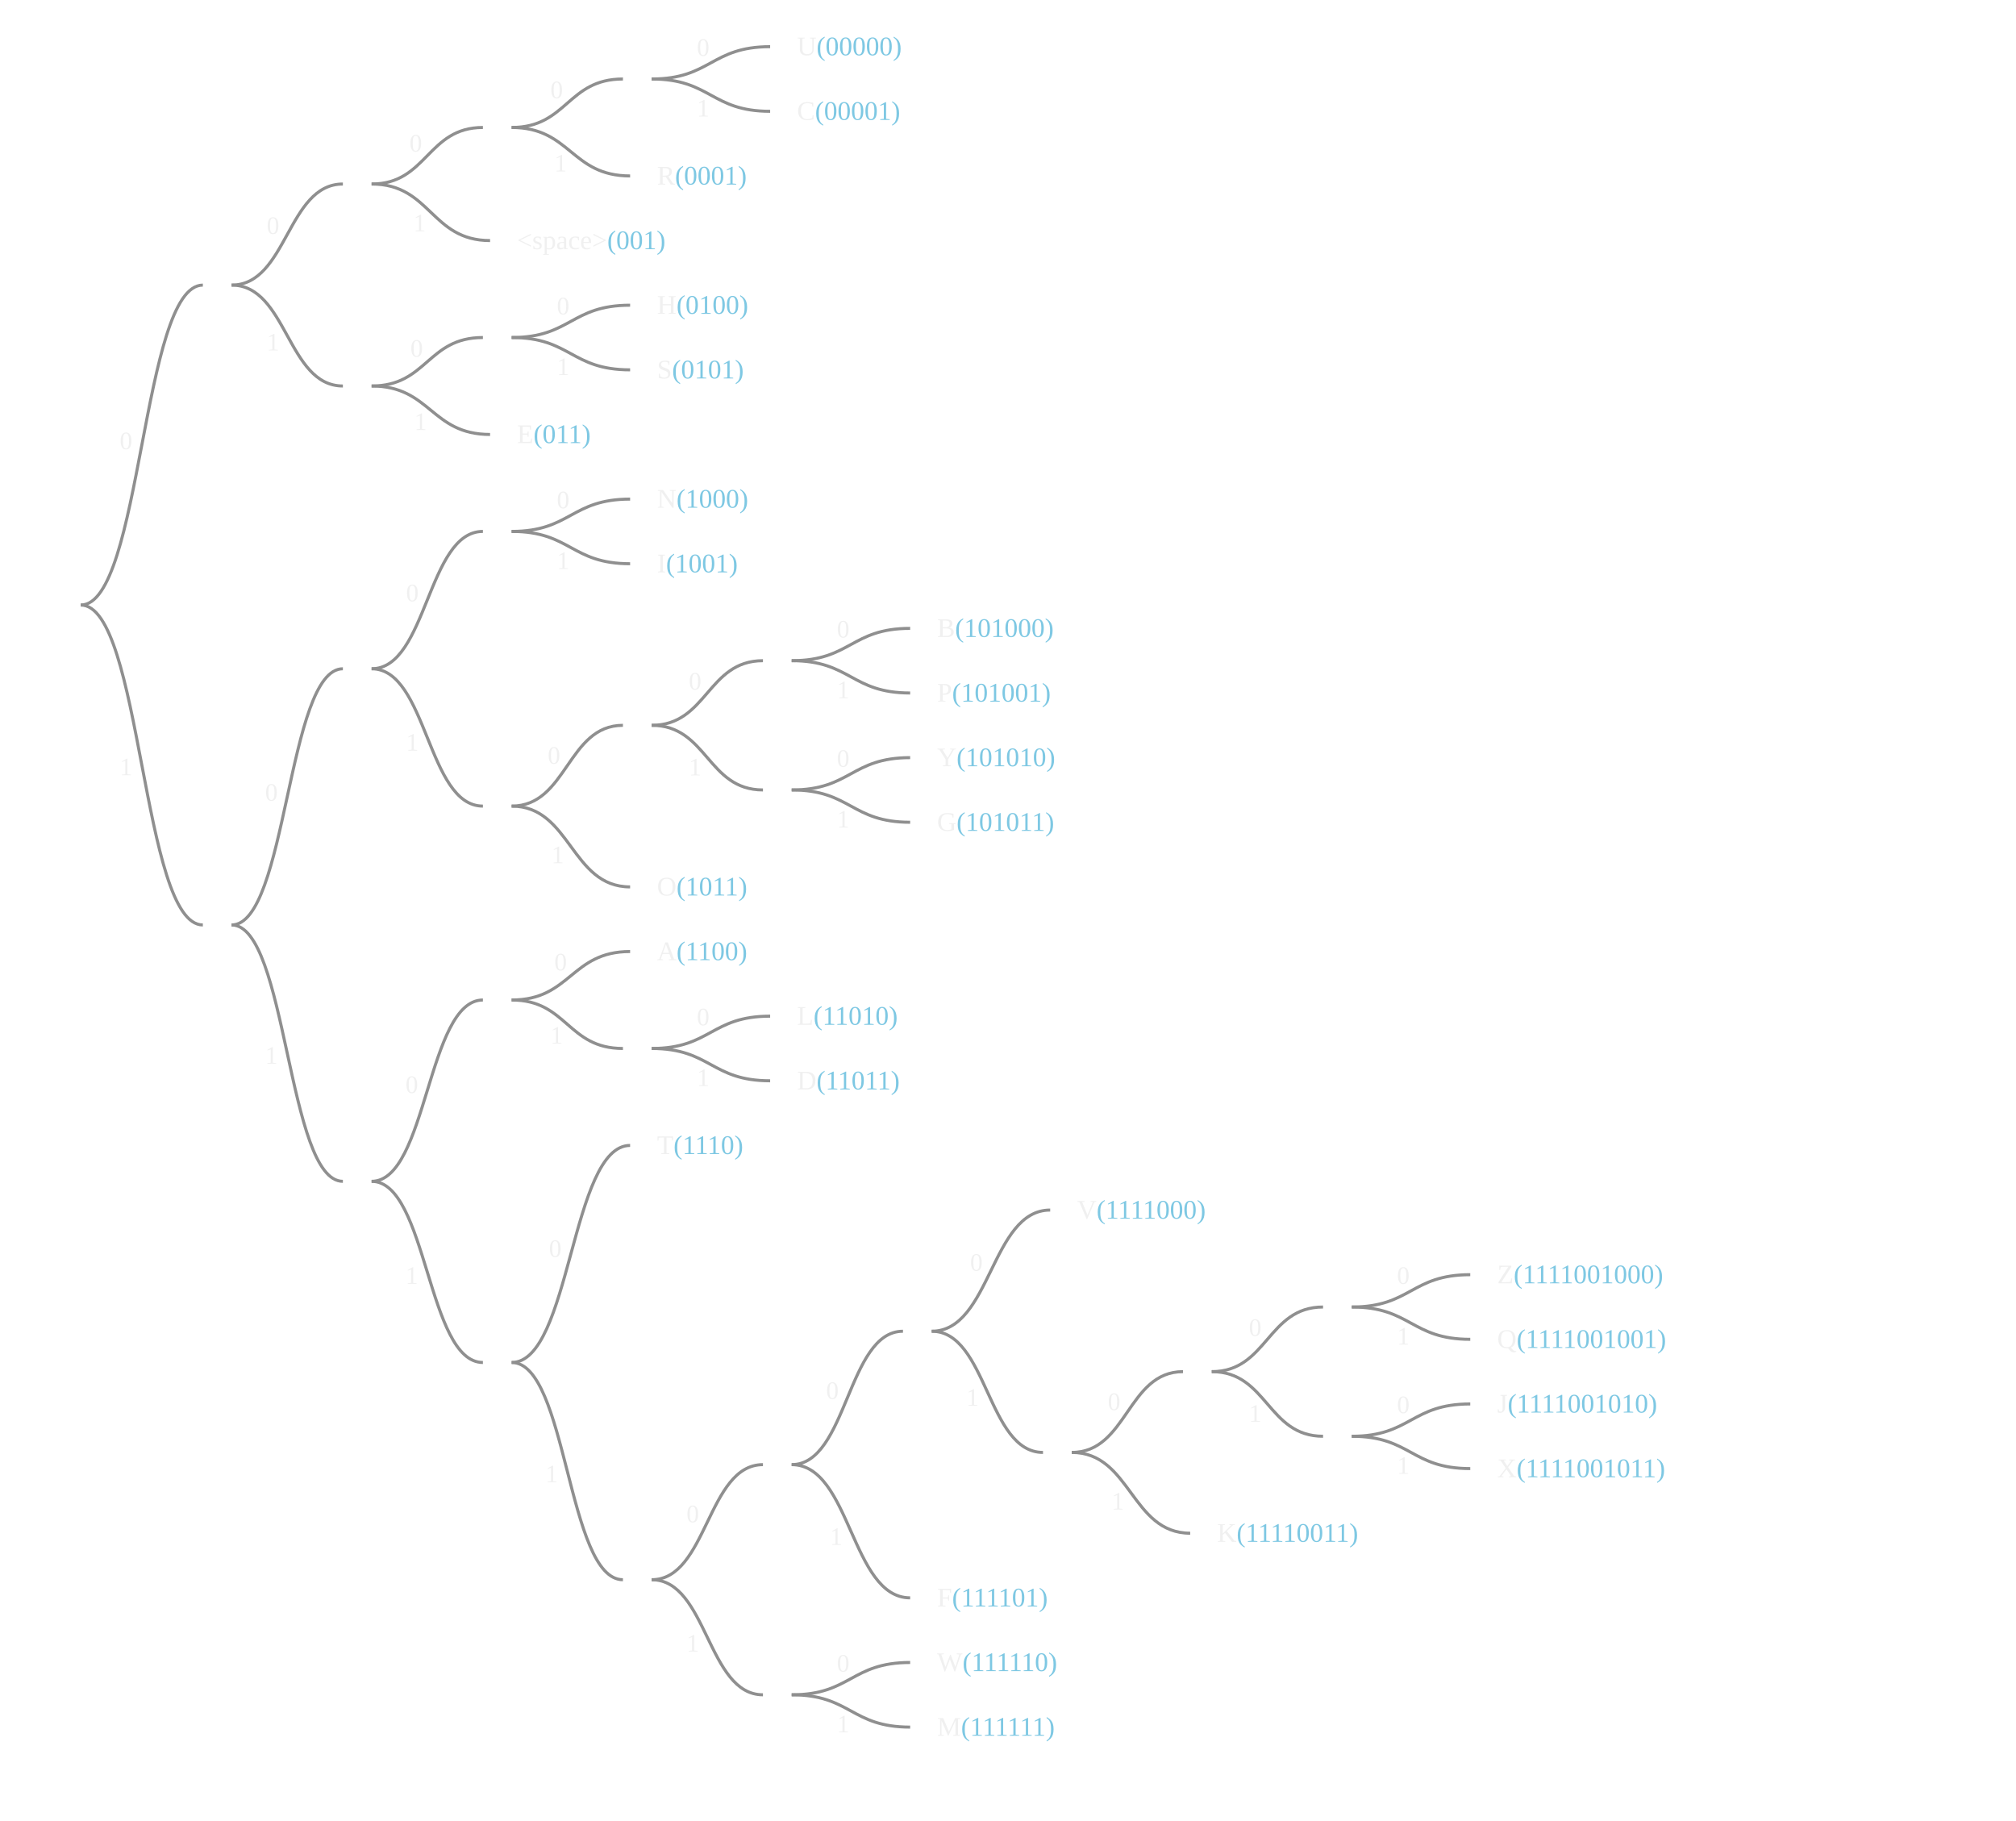
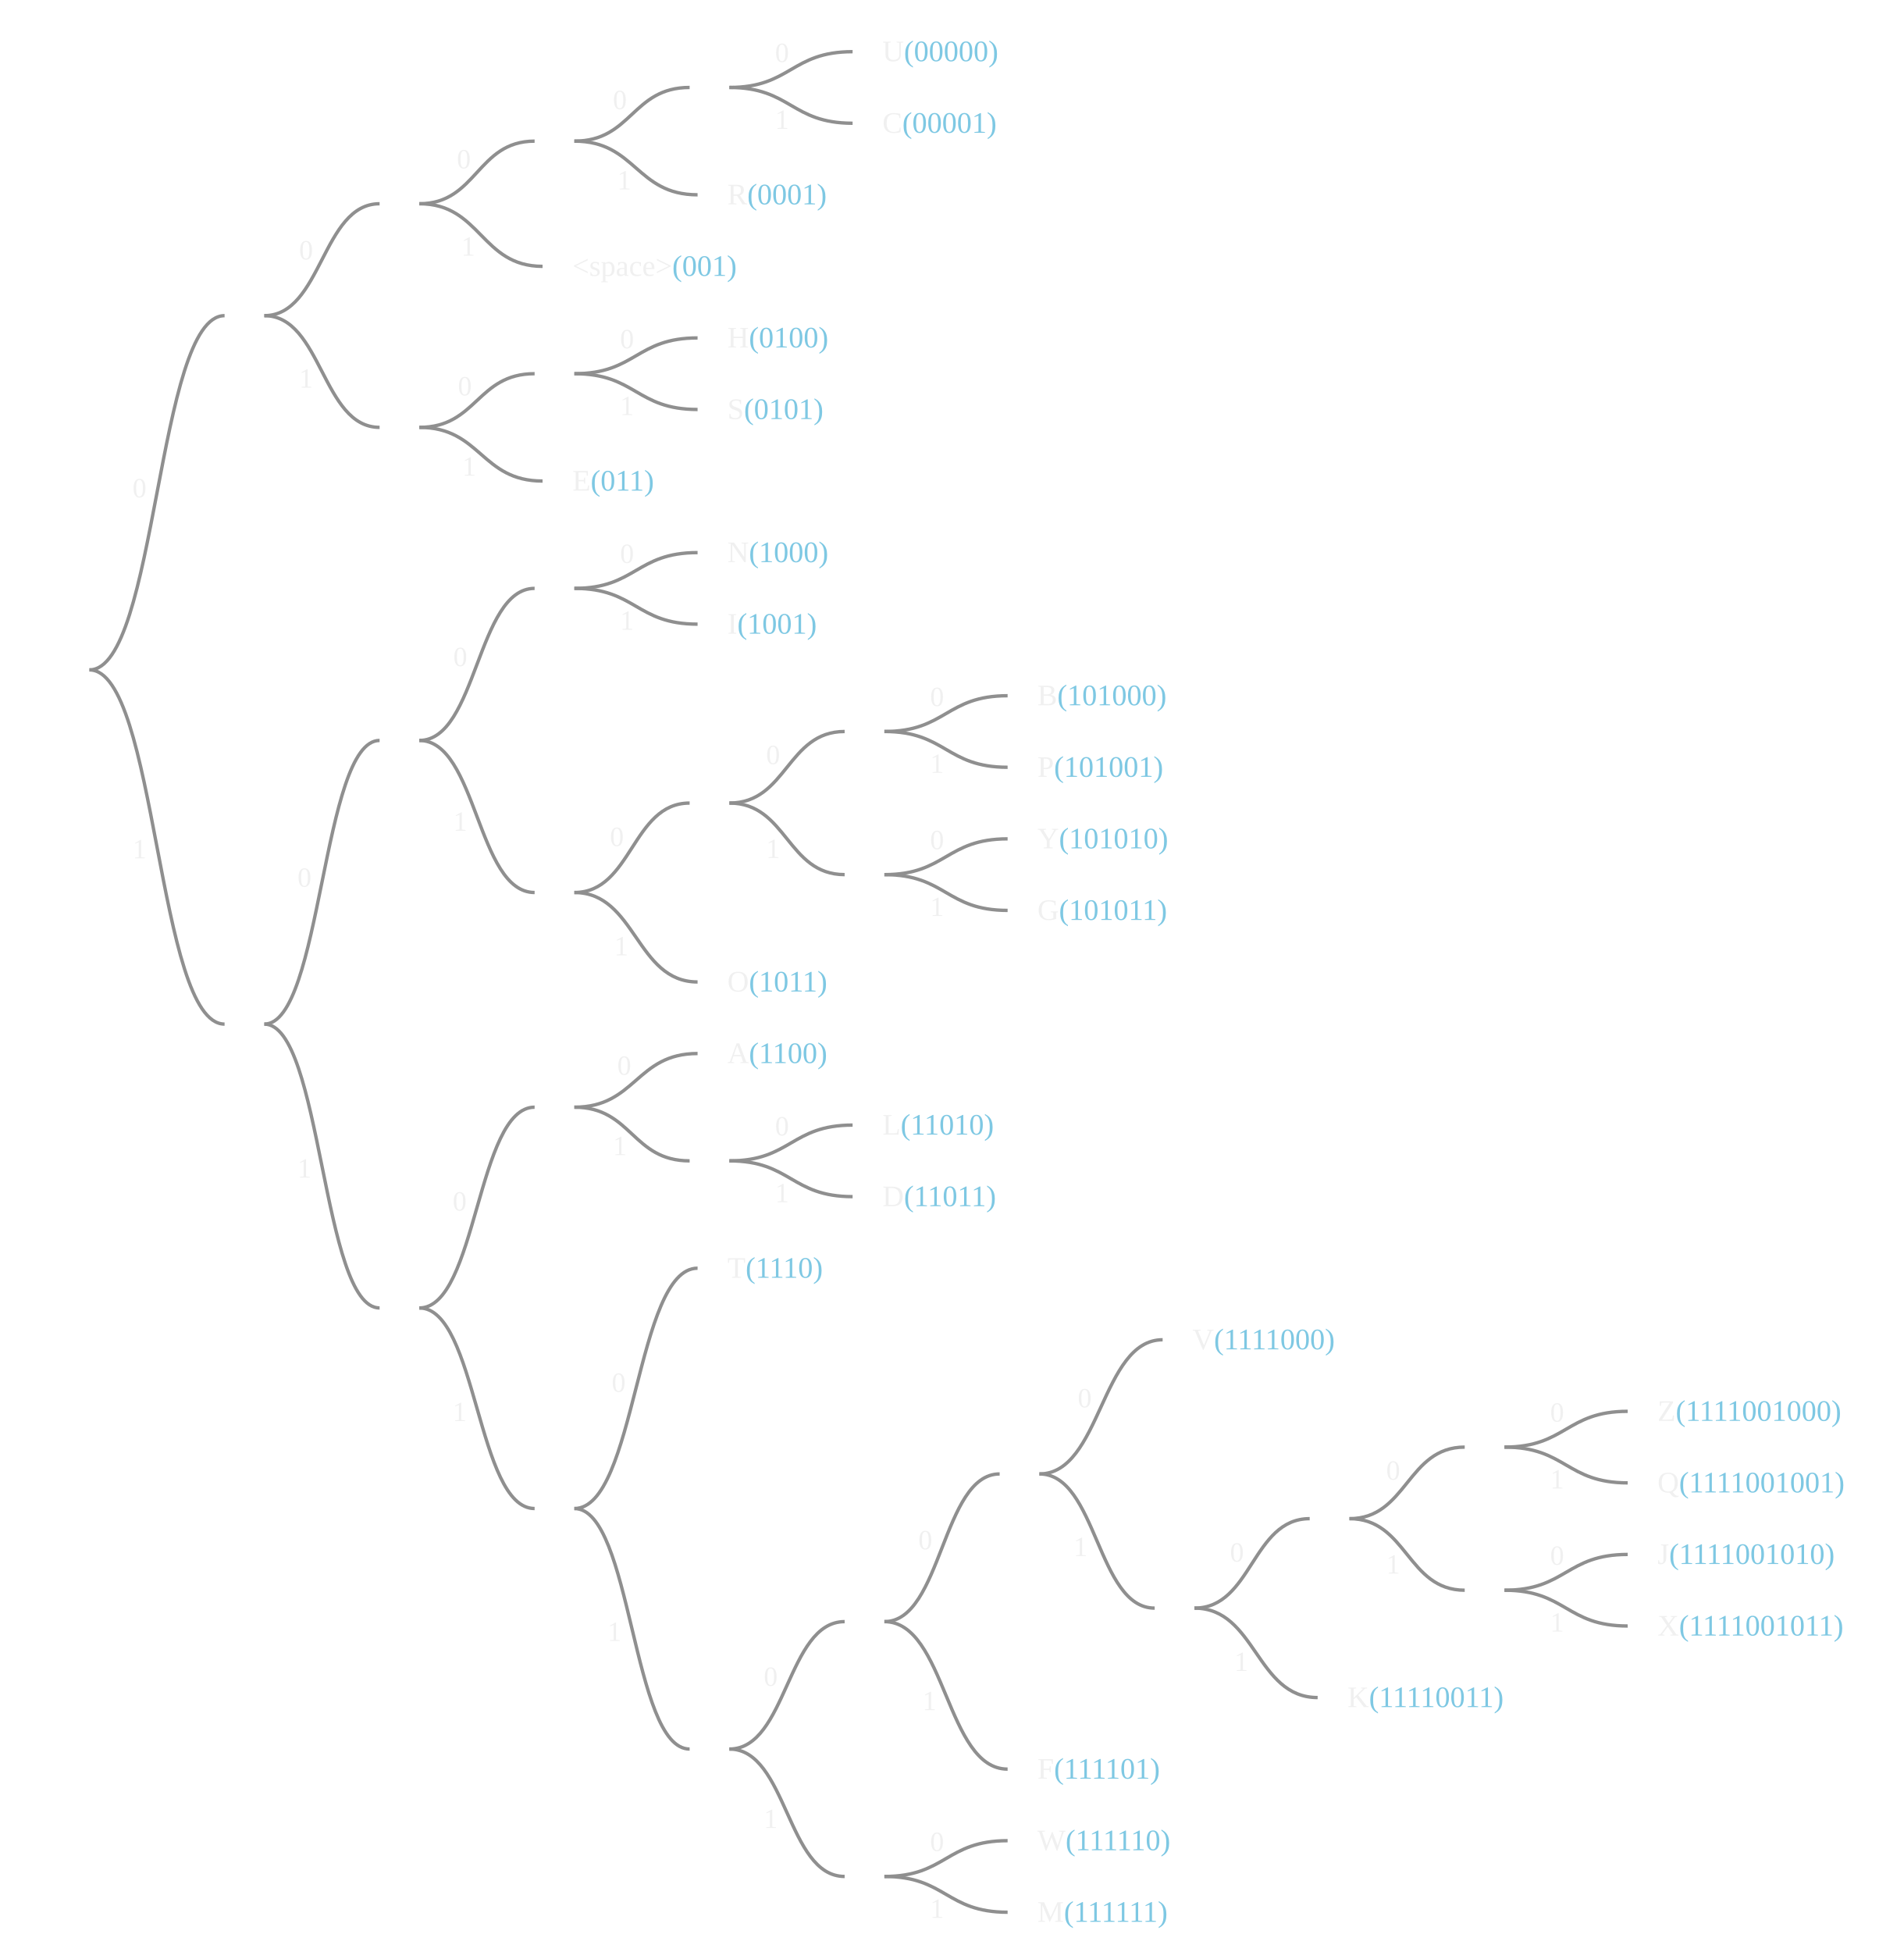
- <svg xmlns="http://www.w3.org/2000/svg" width="1123" height="1014" viewBox="0 0 1123 1014" font-family="Georgia, 'Times New Roman', serif">
+ <svg xmlns="http://www.w3.org/2000/svg" viewBox="0 0 958 982" width="958" height="982" font-family="Georgia, 'Times New Roman', serif">
  <path d="M45.0,337.0 C79.0,337.0 79.0,158.8 113.0,158.8" stroke="#8f8f8f" stroke-width="1.7" fill="none" />
-   <path d="M129.0,158.8 C160.0,158.8 160.0,102.5 191.0,102.5" stroke="#8f8f8f" stroke-width="1.7" fill="none" />
-   <path d="M207.0,102.5 C238.0,102.5 238.0,71.0 269.0,71.0" stroke="#8f8f8f" stroke-width="1.7" fill="none" />
-   <path d="M285.0,71.0 C316.0,71.0 316.0,44.0 347.0,44.0" stroke="#8f8f8f" stroke-width="1.7" fill="none" />
-   <path d="M363.0,44.0 C396.0,44.0 396.0,26.0 429.0,26.0" stroke="#8f8f8f" stroke-width="1.7" fill="none" />
-   <path d="M363.0,44.0 C396.0,44.0 396.0,62.0 429.0,62.0" stroke="#8f8f8f" stroke-width="1.7" fill="none" />
-   <path d="M285.0,71.0 C318.0,71.0 318.0,98.0 351.0,98.0" stroke="#8f8f8f" stroke-width="1.7" fill="none" />
-   <path d="M207.0,102.5 C240.0,102.5 240.0,134.0 273.0,134.0" stroke="#8f8f8f" stroke-width="1.7" fill="none" />
-   <path d="M129.0,158.8 C160.0,158.8 160.0,215.0 191.0,215.0" stroke="#8f8f8f" stroke-width="1.7" fill="none" />
-   <path d="M207.0,215.0 C238.0,215.0 238.0,188.0 269.0,188.0" stroke="#8f8f8f" stroke-width="1.7" fill="none" />
-   <path d="M285.0,188.0 C318.0,188.0 318.0,170.0 351.0,170.0" stroke="#8f8f8f" stroke-width="1.7" fill="none" />
-   <path d="M285.0,188.0 C318.0,188.0 318.0,206.0 351.0,206.0" stroke="#8f8f8f" stroke-width="1.7" fill="none" />
-   <path d="M207.0,215.0 C240.0,215.0 240.0,242.0 273.0,242.0" stroke="#8f8f8f" stroke-width="1.7" fill="none" />
+   <path d="M133.0,158.8 C162.0,158.8 162.0,102.5 191.0,102.5" stroke="#8f8f8f" stroke-width="1.7" fill="none" />
+   <path d="M211.0,102.5 C240.0,102.5 240.0,71.0 269.0,71.0" stroke="#8f8f8f" stroke-width="1.7" fill="none" />
+   <path d="M289.0,71.0 C318.0,71.0 318.0,44.0 347.0,44.0" stroke="#8f8f8f" stroke-width="1.7" fill="none" />
+   <path d="M367.0,44.0 C398.0,44.0 398.0,26.0 429.0,26.0" stroke="#8f8f8f" stroke-width="1.7" fill="none" />
+   <path d="M367.0,44.0 C398.0,44.0 398.0,62.0 429.0,62.0" stroke="#8f8f8f" stroke-width="1.7" fill="none" />
+   <path d="M289.0,71.0 C320.0,71.0 320.0,98.0 351.0,98.0" stroke="#8f8f8f" stroke-width="1.7" fill="none" />
+   <path d="M211.0,102.5 C242.0,102.5 242.0,134.0 273.0,134.0" stroke="#8f8f8f" stroke-width="1.7" fill="none" />
+   <path d="M133.0,158.8 C162.0,158.8 162.0,215.0 191.0,215.0" stroke="#8f8f8f" stroke-width="1.7" fill="none" />
+   <path d="M211.0,215.0 C240.0,215.0 240.0,188.0 269.0,188.0" stroke="#8f8f8f" stroke-width="1.7" fill="none" />
+   <path d="M289.0,188.0 C320.0,188.0 320.0,170.0 351.0,170.0" stroke="#8f8f8f" stroke-width="1.7" fill="none" />
+   <path d="M289.0,188.0 C320.0,188.0 320.0,206.0 351.0,206.0" stroke="#8f8f8f" stroke-width="1.7" fill="none" />
+   <path d="M211.0,215.0 C242.0,215.0 242.0,242.0 273.0,242.0" stroke="#8f8f8f" stroke-width="1.7" fill="none" />
  <path d="M45.0,337.0 C79.0,337.0 79.0,515.2 113.0,515.2" stroke="#8f8f8f" stroke-width="1.7" fill="none" />
-   <path d="M129.0,515.2 C160.0,515.2 160.0,372.5 191.0,372.5" stroke="#8f8f8f" stroke-width="1.7" fill="none" />
-   <path d="M207.0,372.5 C238.0,372.5 238.0,296.0 269.0,296.0" stroke="#8f8f8f" stroke-width="1.7" fill="none" />
-   <path d="M285.0,296.0 C318.0,296.0 318.0,278.0 351.0,278.0" stroke="#8f8f8f" stroke-width="1.7" fill="none" />
-   <path d="M285.0,296.0 C318.0,296.0 318.0,314.0 351.0,314.0" stroke="#8f8f8f" stroke-width="1.7" fill="none" />
-   <path d="M207.0,372.5 C238.0,372.5 238.0,449.0 269.0,449.0" stroke="#8f8f8f" stroke-width="1.7" fill="none" />
-   <path d="M285.0,449.0 C316.0,449.0 316.0,404.0 347.0,404.0" stroke="#8f8f8f" stroke-width="1.7" fill="none" />
-   <path d="M363.0,404.0 C394.0,404.0 394.0,368.0 425.0,368.0" stroke="#8f8f8f" stroke-width="1.7" fill="none" />
-   <path d="M441.0,368.0 C474.0,368.0 474.0,350.0 507.0,350.0" stroke="#8f8f8f" stroke-width="1.7" fill="none" />
-   <path d="M441.0,368.0 C474.0,368.0 474.0,386.0 507.0,386.0" stroke="#8f8f8f" stroke-width="1.7" fill="none" />
-   <path d="M363.0,404.0 C394.0,404.0 394.0,440.0 425.0,440.0" stroke="#8f8f8f" stroke-width="1.7" fill="none" />
-   <path d="M441.0,440.0 C474.0,440.0 474.0,422.0 507.0,422.0" stroke="#8f8f8f" stroke-width="1.7" fill="none" />
-   <path d="M441.0,440.0 C474.0,440.0 474.0,458.0 507.0,458.0" stroke="#8f8f8f" stroke-width="1.7" fill="none" />
-   <path d="M285.0,449.0 C318.0,449.0 318.0,494.0 351.0,494.0" stroke="#8f8f8f" stroke-width="1.7" fill="none" />
-   <path d="M129.0,515.2 C160.0,515.2 160.0,658.0 191.0,658.0" stroke="#8f8f8f" stroke-width="1.7" fill="none" />
-   <path d="M207.0,658.0 C238.0,658.0 238.0,557.0 269.0,557.0" stroke="#8f8f8f" stroke-width="1.7" fill="none" />
-   <path d="M285.0,557.0 C318.0,557.0 318.0,530.0 351.0,530.0" stroke="#8f8f8f" stroke-width="1.7" fill="none" />
-   <path d="M285.0,557.0 C316.0,557.0 316.0,584.0 347.0,584.0" stroke="#8f8f8f" stroke-width="1.7" fill="none" />
-   <path d="M363.0,584.0 C396.0,584.0 396.0,566.0 429.0,566.0" stroke="#8f8f8f" stroke-width="1.7" fill="none" />
-   <path d="M363.0,584.0 C396.0,584.0 396.0,602.0 429.0,602.0" stroke="#8f8f8f" stroke-width="1.7" fill="none" />
-   <path d="M207.0,658.0 C238.0,658.0 238.0,758.9 269.0,758.9" stroke="#8f8f8f" stroke-width="1.7" fill="none" />
-   <path d="M285.0,758.9 C318.0,758.9 318.0,638.0 351.0,638.0" stroke="#8f8f8f" stroke-width="1.7" fill="none" />
-   <path d="M285.0,758.9 C316.0,758.9 316.0,879.9 347.0,879.9" stroke="#8f8f8f" stroke-width="1.7" fill="none" />
-   <path d="M363.0,879.9 C394.0,879.9 394.0,815.8 425.0,815.8" stroke="#8f8f8f" stroke-width="1.7" fill="none" />
-   <path d="M441.0,815.8 C472.0,815.8 472.0,741.5 503.0,741.5" stroke="#8f8f8f" stroke-width="1.7" fill="none" />
-   <path d="M519.0,741.5 C552.0,741.5 552.0,674.0 585.0,674.0" stroke="#8f8f8f" stroke-width="1.7" fill="none" />
-   <path d="M519.0,741.5 C550.0,741.5 550.0,809.0 581.0,809.0" stroke="#8f8f8f" stroke-width="1.7" fill="none" />
-   <path d="M597.0,809.0 C628.0,809.0 628.0,764.0 659.0,764.0" stroke="#8f8f8f" stroke-width="1.7" fill="none" />
-   <path d="M675.0,764.0 C706.0,764.0 706.0,728.0 737.0,728.0" stroke="#8f8f8f" stroke-width="1.7" fill="none" />
-   <path d="M753.0,728.0 C786.0,728.0 786.0,710.0 819.0,710.0" stroke="#8f8f8f" stroke-width="1.7" fill="none" />
-   <path d="M753.0,728.0 C786.0,728.0 786.0,746.0 819.0,746.0" stroke="#8f8f8f" stroke-width="1.7" fill="none" />
-   <path d="M675.0,764.0 C706.0,764.0 706.0,800.0 737.0,800.0" stroke="#8f8f8f" stroke-width="1.7" fill="none" />
-   <path d="M753.0,800.0 C786.0,800.0 786.0,782.0 819.0,782.0" stroke="#8f8f8f" stroke-width="1.7" fill="none" />
-   <path d="M753.0,800.0 C786.0,800.0 786.0,818.0 819.0,818.0" stroke="#8f8f8f" stroke-width="1.7" fill="none" />
-   <path d="M597.0,809.0 C630.0,809.0 630.0,854.0 663.0,854.0" stroke="#8f8f8f" stroke-width="1.7" fill="none" />
-   <path d="M441.0,815.8 C474.0,815.8 474.0,890.0 507.0,890.0" stroke="#8f8f8f" stroke-width="1.7" fill="none" />
-   <path d="M363.0,879.9 C394.0,879.9 394.0,944.0 425.0,944.0" stroke="#8f8f8f" stroke-width="1.7" fill="none" />
-   <path d="M441.0,944.0 C474.0,944.0 474.0,926.0 507.0,926.0" stroke="#8f8f8f" stroke-width="1.7" fill="none" />
-   <path d="M441.0,944.0 C474.0,944.0 474.0,962.0 507.0,962.0" stroke="#8f8f8f" stroke-width="1.7" fill="none" />
+   <path d="M133.0,515.2 C162.0,515.2 162.0,372.5 191.0,372.5" stroke="#8f8f8f" stroke-width="1.7" fill="none" />
+   <path d="M211.0,372.5 C240.0,372.5 240.0,296.0 269.0,296.0" stroke="#8f8f8f" stroke-width="1.7" fill="none" />
+   <path d="M289.0,296.0 C320.0,296.0 320.0,278.0 351.0,278.0" stroke="#8f8f8f" stroke-width="1.7" fill="none" />
+   <path d="M289.0,296.0 C320.0,296.0 320.0,314.0 351.0,314.0" stroke="#8f8f8f" stroke-width="1.7" fill="none" />
+   <path d="M211.0,372.5 C240.0,372.5 240.0,449.0 269.0,449.0" stroke="#8f8f8f" stroke-width="1.7" fill="none" />
+   <path d="M289.0,449.0 C318.0,449.0 318.0,404.0 347.0,404.0" stroke="#8f8f8f" stroke-width="1.7" fill="none" />
+   <path d="M367.0,404.0 C396.0,404.0 396.0,368.0 425.0,368.0" stroke="#8f8f8f" stroke-width="1.7" fill="none" />
+   <path d="M445.0,368.0 C476.0,368.0 476.0,350.0 507.0,350.0" stroke="#8f8f8f" stroke-width="1.7" fill="none" />
+   <path d="M445.0,368.0 C476.0,368.0 476.0,386.0 507.0,386.0" stroke="#8f8f8f" stroke-width="1.7" fill="none" />
+   <path d="M367.0,404.0 C396.0,404.0 396.0,440.0 425.0,440.0" stroke="#8f8f8f" stroke-width="1.7" fill="none" />
+   <path d="M445.0,440.0 C476.0,440.0 476.0,422.0 507.0,422.0" stroke="#8f8f8f" stroke-width="1.7" fill="none" />
+   <path d="M445.0,440.0 C476.0,440.0 476.0,458.0 507.0,458.0" stroke="#8f8f8f" stroke-width="1.7" fill="none" />
+   <path d="M289.0,449.0 C320.0,449.0 320.0,494.0 351.0,494.0" stroke="#8f8f8f" stroke-width="1.7" fill="none" />
+   <path d="M133.0,515.2 C162.0,515.2 162.0,658.0 191.0,658.0" stroke="#8f8f8f" stroke-width="1.7" fill="none" />
+   <path d="M211.0,658.0 C240.0,658.0 240.0,557.0 269.0,557.0" stroke="#8f8f8f" stroke-width="1.7" fill="none" />
+   <path d="M289.0,557.0 C320.0,557.0 320.0,530.0 351.0,530.0" stroke="#8f8f8f" stroke-width="1.7" fill="none" />
+   <path d="M289.0,557.0 C318.0,557.0 318.0,584.0 347.0,584.0" stroke="#8f8f8f" stroke-width="1.7" fill="none" />
+   <path d="M367.0,584.0 C398.0,584.0 398.0,566.0 429.0,566.0" stroke="#8f8f8f" stroke-width="1.7" fill="none" />
+   <path d="M367.0,584.0 C398.0,584.0 398.0,602.0 429.0,602.0" stroke="#8f8f8f" stroke-width="1.7" fill="none" />
+   <path d="M211.0,658.0 C240.0,658.0 240.0,758.9 269.0,758.9" stroke="#8f8f8f" stroke-width="1.7" fill="none" />
+   <path d="M289.0,758.9 C320.0,758.9 320.0,638.0 351.0,638.0" stroke="#8f8f8f" stroke-width="1.7" fill="none" />
+   <path d="M289.0,758.9 C318.0,758.9 318.0,879.9 347.0,879.9" stroke="#8f8f8f" stroke-width="1.7" fill="none" />
+   <path d="M367.0,879.9 C396.0,879.9 396.0,815.8 425.0,815.8" stroke="#8f8f8f" stroke-width="1.7" fill="none" />
+   <path d="M445.0,815.8 C474.0,815.8 474.0,741.5 503.0,741.5" stroke="#8f8f8f" stroke-width="1.7" fill="none" />
+   <path d="M523.0,741.5 C554.0,741.5 554.0,674.0 585.0,674.0" stroke="#8f8f8f" stroke-width="1.7" fill="none" />
+   <path d="M523.0,741.5 C552.0,741.5 552.0,809.0 581.0,809.0" stroke="#8f8f8f" stroke-width="1.7" fill="none" />
+   <path d="M601.0,809.0 C630.0,809.0 630.0,764.0 659.0,764.0" stroke="#8f8f8f" stroke-width="1.7" fill="none" />
+   <path d="M679.0,764.0 C708.0,764.0 708.0,728.0 737.0,728.0" stroke="#8f8f8f" stroke-width="1.7" fill="none" />
+   <path d="M757.0,728.0 C788.0,728.0 788.0,710.0 819.0,710.0" stroke="#8f8f8f" stroke-width="1.7" fill="none" />
+   <path d="M757.0,728.0 C788.0,728.0 788.0,746.0 819.0,746.0" stroke="#8f8f8f" stroke-width="1.7" fill="none" />
+   <path d="M679.0,764.0 C708.0,764.0 708.0,800.0 737.0,800.0" stroke="#8f8f8f" stroke-width="1.7" fill="none" />
+   <path d="M757.0,800.0 C788.0,800.0 788.0,782.0 819.0,782.0" stroke="#8f8f8f" stroke-width="1.7" fill="none" />
+   <path d="M757.0,800.0 C788.0,800.0 788.0,818.0 819.0,818.0" stroke="#8f8f8f" stroke-width="1.7" fill="none" />
+   <path d="M601.0,809.0 C632.0,809.0 632.0,854.0 663.0,854.0" stroke="#8f8f8f" stroke-width="1.7" fill="none" />
+   <path d="M445.0,815.8 C476.0,815.8 476.0,890.0 507.0,890.0" stroke="#8f8f8f" stroke-width="1.7" fill="none" />
+   <path d="M367.0,879.9 C396.0,879.9 396.0,944.0 425.0,944.0" stroke="#8f8f8f" stroke-width="1.7" fill="none" />
+   <path d="M445.0,944.0 C476.0,944.0 476.0,926.0 507.0,926.0" stroke="#8f8f8f" stroke-width="1.7" fill="none" />
+   <path d="M445.0,944.0 C476.0,944.0 476.0,962.0 507.0,962.0" stroke="#8f8f8f" stroke-width="1.7" fill="none" />
  <g>
    <text x="70.2" y="250.2" font-size="14" fill="#f0f0f0" text-anchor="middle">0</text>
-     <text x="152.1" y="130.3" font-size="14" fill="#f0f0f0" text-anchor="middle">0</text>
-     <text x="231.6" y="84.4" font-size="14" fill="#f0f0f0" text-anchor="middle">0</text>
-     <text x="310.1" y="54.7" font-size="14" fill="#f0f0f0" text-anchor="middle">0</text>
-     <text x="391.7" y="31.1" font-size="14" fill="#f0f0f0" text-anchor="middle">0</text>
+     <text x="154.0" y="130.5" font-size="14" fill="#f0f0f0" text-anchor="middle">0</text>
+     <text x="233.4" y="84.7" font-size="14" fill="#f0f0f0" text-anchor="middle">0</text>
+     <text x="311.9" y="54.9" font-size="14" fill="#f0f0f0" text-anchor="middle">0</text>
+     <text x="393.5" y="31.2" font-size="14" fill="#f0f0f0" text-anchor="middle">0</text>
    <text x="444.0" y="30.8" font-size="15" fill="#f0f0f0">U<tspan fill="#7ec8e3">(00000)</tspan>
    </text>
-     <text x="391.7" y="64.9" font-size="14" fill="#f0f0f0" text-anchor="middle">1</text>
+     <text x="393.5" y="64.8" font-size="14" fill="#f0f0f0" text-anchor="middle">1</text>
    <text x="444.0" y="66.8" font-size="15" fill="#f0f0f0">C<tspan fill="#7ec8e3">(00001)</tspan>
    </text>
-     <text x="312.3" y="95.5" font-size="14" fill="#f0f0f0" text-anchor="middle">1</text>
+     <text x="314.1" y="95.3" font-size="14" fill="#f0f0f0" text-anchor="middle">1</text>
    <text x="366.0" y="102.8" font-size="15" fill="#f0f0f0">R<tspan fill="#7ec8e3">(0001)</tspan>
    </text>
-     <text x="233.8" y="128.8" font-size="14" fill="#f0f0f0" text-anchor="middle">1</text>
+     <text x="235.6" y="128.6" font-size="14" fill="#f0f0f0" text-anchor="middle">1</text>
    <text x="288.0" y="138.8" font-size="15" fill="#f0f0f0">&lt;space&gt;<tspan fill="#7ec8e3">(001)</tspan>
    </text>
-     <text x="152.1" y="195.2" font-size="14" fill="#f0f0f0" text-anchor="middle">1</text>
-     <text x="232.1" y="198.7" font-size="14" fill="#f0f0f0" text-anchor="middle">0</text>
-     <text x="313.7" y="175.1" font-size="14" fill="#f0f0f0" text-anchor="middle">0</text>
+     <text x="154.0" y="195.0" font-size="14" fill="#f0f0f0" text-anchor="middle">1</text>
+     <text x="233.9" y="198.9" font-size="14" fill="#f0f0f0" text-anchor="middle">0</text>
+     <text x="315.5" y="175.2" font-size="14" fill="#f0f0f0" text-anchor="middle">0</text>
    <text x="366.0" y="174.8" font-size="15" fill="#f0f0f0">H<tspan fill="#7ec8e3">(0100)</tspan>
    </text>
-     <text x="313.7" y="208.9" font-size="14" fill="#f0f0f0" text-anchor="middle">1</text>
+     <text x="315.5" y="208.8" font-size="14" fill="#f0f0f0" text-anchor="middle">1</text>
    <text x="366.0" y="210.8" font-size="15" fill="#f0f0f0">S<tspan fill="#7ec8e3">(0101)</tspan>
    </text>
-     <text x="234.3" y="239.5" font-size="14" fill="#f0f0f0" text-anchor="middle">1</text>
+     <text x="236.1" y="239.3" font-size="14" fill="#f0f0f0" text-anchor="middle">1</text>
    <text x="288.0" y="246.8" font-size="15" fill="#f0f0f0">E<tspan fill="#7ec8e3">(011)</tspan>
    </text>
    <text x="70.2" y="431.8" font-size="14" fill="#f0f0f0" text-anchor="middle">1</text>
-     <text x="151.2" y="446.0" font-size="14" fill="#f0f0f0" text-anchor="middle">0</text>
-     <text x="229.7" y="334.9" font-size="14" fill="#f0f0f0" text-anchor="middle">0</text>
-     <text x="313.7" y="283.1" font-size="14" fill="#f0f0f0" text-anchor="middle">0</text>
+     <text x="153.2" y="446.1" font-size="14" fill="#f0f0f0" text-anchor="middle">0</text>
+     <text x="231.6" y="335.1" font-size="14" fill="#f0f0f0" text-anchor="middle">0</text>
+     <text x="315.5" y="283.2" font-size="14" fill="#f0f0f0" text-anchor="middle">0</text>
    <text x="366.0" y="282.8" font-size="15" fill="#f0f0f0">N<tspan fill="#7ec8e3">(1000)</tspan>
    </text>
-     <text x="313.7" y="316.9" font-size="14" fill="#f0f0f0" text-anchor="middle">1</text>
+     <text x="315.5" y="316.8" font-size="14" fill="#f0f0f0" text-anchor="middle">1</text>
    <text x="366.0" y="318.8" font-size="15" fill="#f0f0f0">I<tspan fill="#7ec8e3">(1001)</tspan>
    </text>
-     <text x="229.7" y="418.1" font-size="14" fill="#f0f0f0" text-anchor="middle">1</text>
-     <text x="308.6" y="425.4" font-size="14" fill="#f0f0f0" text-anchor="middle">0</text>
-     <text x="387.2" y="384.1" font-size="14" fill="#f0f0f0" text-anchor="middle">0</text>
-     <text x="469.7" y="355.1" font-size="14" fill="#f0f0f0" text-anchor="middle">0</text>
+     <text x="231.6" y="417.9" font-size="14" fill="#f0f0f0" text-anchor="middle">1</text>
+     <text x="310.4" y="425.6" font-size="14" fill="#f0f0f0" text-anchor="middle">0</text>
+     <text x="389.0" y="384.4" font-size="14" fill="#f0f0f0" text-anchor="middle">0</text>
+     <text x="471.5" y="355.2" font-size="14" fill="#f0f0f0" text-anchor="middle">0</text>
    <text x="522.0" y="354.8" font-size="15" fill="#f0f0f0">B<tspan fill="#7ec8e3">(101000)</tspan>
    </text>
-     <text x="469.7" y="388.9" font-size="14" fill="#f0f0f0" text-anchor="middle">1</text>
+     <text x="471.5" y="388.8" font-size="14" fill="#f0f0f0" text-anchor="middle">1</text>
    <text x="522.0" y="390.8" font-size="15" fill="#f0f0f0">P<tspan fill="#7ec8e3">(101001)</tspan>
    </text>
-     <text x="387.2" y="431.9" font-size="14" fill="#f0f0f0" text-anchor="middle">1</text>
-     <text x="469.7" y="427.1" font-size="14" fill="#f0f0f0" text-anchor="middle">0</text>
+     <text x="389.0" y="431.6" font-size="14" fill="#f0f0f0" text-anchor="middle">1</text>
+     <text x="471.5" y="427.2" font-size="14" fill="#f0f0f0" text-anchor="middle">0</text>
    <text x="522.0" y="426.8" font-size="15" fill="#f0f0f0">Y<tspan fill="#7ec8e3">(101010)</tspan>
    </text>
-     <text x="469.7" y="460.9" font-size="14" fill="#f0f0f0" text-anchor="middle">1</text>
+     <text x="471.5" y="460.8" font-size="14" fill="#f0f0f0" text-anchor="middle">1</text>
    <text x="522.0" y="462.8" font-size="15" fill="#f0f0f0">G<tspan fill="#7ec8e3">(101011)</tspan>
    </text>
-     <text x="310.7" y="480.8" font-size="14" fill="#f0f0f0" text-anchor="middle">1</text>
+     <text x="312.6" y="480.6" font-size="14" fill="#f0f0f0" text-anchor="middle">1</text>
    <text x="366.0" y="498.8" font-size="15" fill="#f0f0f0">O<tspan fill="#7ec8e3">(1011)</tspan>
    </text>
-     <text x="151.2" y="592.5" font-size="14" fill="#f0f0f0" text-anchor="middle">1</text>
-     <text x="229.4" y="608.8" font-size="14" fill="#f0f0f0" text-anchor="middle">0</text>
-     <text x="312.3" y="540.5" font-size="14" fill="#f0f0f0" text-anchor="middle">0</text>
+     <text x="153.2" y="592.4" font-size="14" fill="#f0f0f0" text-anchor="middle">1</text>
+     <text x="231.3" y="609.0" font-size="14" fill="#f0f0f0" text-anchor="middle">0</text>
+     <text x="314.1" y="540.7" font-size="14" fill="#f0f0f0" text-anchor="middle">0</text>
    <text x="366.0" y="534.8" font-size="15" fill="#f0f0f0">A<tspan fill="#7ec8e3">(1100)</tspan>
    </text>
-     <text x="310.1" y="581.3" font-size="14" fill="#f0f0f0" text-anchor="middle">1</text>
-     <text x="391.7" y="571.1" font-size="14" fill="#f0f0f0" text-anchor="middle">0</text>
+     <text x="311.9" y="581.1" font-size="14" fill="#f0f0f0" text-anchor="middle">1</text>
+     <text x="393.5" y="571.2" font-size="14" fill="#f0f0f0" text-anchor="middle">0</text>
    <text x="444.0" y="570.8" font-size="15" fill="#f0f0f0">L<tspan fill="#7ec8e3">(11010)</tspan>
    </text>
-     <text x="391.7" y="604.9" font-size="14" fill="#f0f0f0" text-anchor="middle">1</text>
+     <text x="393.5" y="604.8" font-size="14" fill="#f0f0f0" text-anchor="middle">1</text>
    <text x="444.0" y="606.8" font-size="15" fill="#f0f0f0">D<tspan fill="#7ec8e3">(11011)</tspan>
    </text>
-     <text x="229.4" y="715.1" font-size="14" fill="#f0f0f0" text-anchor="middle">1</text>
-     <text x="309.3" y="700.1" font-size="14" fill="#f0f0f0" text-anchor="middle">0</text>
+     <text x="231.3" y="714.9" font-size="14" fill="#f0f0f0" text-anchor="middle">1</text>
+     <text x="311.3" y="700.2" font-size="14" fill="#f0f0f0" text-anchor="middle">0</text>
    <text x="366.0" y="642.8" font-size="15" fill="#f0f0f0">T<tspan fill="#7ec8e3">(1110)</tspan>
    </text>
-     <text x="307.3" y="825.6" font-size="14" fill="#f0f0f0" text-anchor="middle">1</text>
-     <text x="385.9" y="847.9" font-size="14" fill="#f0f0f0" text-anchor="middle">0</text>
-     <text x="463.7" y="779.2" font-size="14" fill="#f0f0f0" text-anchor="middle">0</text>
-     <text x="543.9" y="707.8" font-size="14" fill="#f0f0f0" text-anchor="middle">0</text>
+     <text x="309.2" y="825.5" font-size="14" fill="#f0f0f0" text-anchor="middle">1</text>
+     <text x="387.8" y="848.1" font-size="14" fill="#f0f0f0" text-anchor="middle">0</text>
+     <text x="465.6" y="779.4" font-size="14" fill="#f0f0f0" text-anchor="middle">0</text>
+     <text x="545.8" y="708.0" font-size="14" fill="#f0f0f0" text-anchor="middle">0</text>
    <text x="600.0" y="678.8" font-size="15" fill="#f0f0f0">V<tspan fill="#7ec8e3">(1111000)</tspan>
    </text>
-     <text x="541.8" y="783.0" font-size="14" fill="#f0f0f0" text-anchor="middle">1</text>
-     <text x="620.6" y="785.4" font-size="14" fill="#f0f0f0" text-anchor="middle">0</text>
-     <text x="699.2" y="744.1" font-size="14" fill="#f0f0f0" text-anchor="middle">0</text>
-     <text x="781.7" y="715.1" font-size="14" fill="#f0f0f0" text-anchor="middle">0</text>
+     <text x="543.7" y="782.8" font-size="14" fill="#f0f0f0" text-anchor="middle">1</text>
+     <text x="622.4" y="785.6" font-size="14" fill="#f0f0f0" text-anchor="middle">0</text>
+     <text x="701.0" y="744.4" font-size="14" fill="#f0f0f0" text-anchor="middle">0</text>
+     <text x="783.5" y="715.2" font-size="14" fill="#f0f0f0" text-anchor="middle">0</text>
    <text x="834.0" y="714.8" font-size="15" fill="#f0f0f0">Z<tspan fill="#7ec8e3">(1111001000)</tspan>
    </text>
-     <text x="781.7" y="748.9" font-size="14" fill="#f0f0f0" text-anchor="middle">1</text>
+     <text x="783.5" y="748.8" font-size="14" fill="#f0f0f0" text-anchor="middle">1</text>
    <text x="834.0" y="750.8" font-size="15" fill="#f0f0f0">Q<tspan fill="#7ec8e3">(1111001001)</tspan>
    </text>
-     <text x="699.2" y="791.9" font-size="14" fill="#f0f0f0" text-anchor="middle">1</text>
-     <text x="781.7" y="787.1" font-size="14" fill="#f0f0f0" text-anchor="middle">0</text>
+     <text x="701.0" y="791.6" font-size="14" fill="#f0f0f0" text-anchor="middle">1</text>
+     <text x="783.5" y="787.2" font-size="14" fill="#f0f0f0" text-anchor="middle">0</text>
    <text x="834.0" y="786.8" font-size="15" fill="#f0f0f0">J<tspan fill="#7ec8e3">(1111001010)</tspan>
    </text>
-     <text x="781.7" y="820.9" font-size="14" fill="#f0f0f0" text-anchor="middle">1</text>
+     <text x="783.5" y="820.8" font-size="14" fill="#f0f0f0" text-anchor="middle">1</text>
    <text x="834.0" y="822.8" font-size="15" fill="#f0f0f0">X<tspan fill="#7ec8e3">(1111001011)</tspan>
    </text>
-     <text x="622.7" y="840.8" font-size="14" fill="#f0f0f0" text-anchor="middle">1</text>
+     <text x="624.6" y="840.6" font-size="14" fill="#f0f0f0" text-anchor="middle">1</text>
    <text x="678.0" y="858.8" font-size="15" fill="#f0f0f0">K<tspan fill="#7ec8e3">(11110011)</tspan>
    </text>
-     <text x="465.8" y="860.5" font-size="14" fill="#f0f0f0" text-anchor="middle">1</text>
+     <text x="467.7" y="860.3" font-size="14" fill="#f0f0f0" text-anchor="middle">1</text>
    <text x="522.0" y="894.8" font-size="15" fill="#f0f0f0">F<tspan fill="#7ec8e3">(111101)</tspan>
    </text>
-     <text x="385.9" y="919.9" font-size="14" fill="#f0f0f0" text-anchor="middle">1</text>
-     <text x="469.7" y="931.1" font-size="14" fill="#f0f0f0" text-anchor="middle">0</text>
+     <text x="387.8" y="919.6" font-size="14" fill="#f0f0f0" text-anchor="middle">1</text>
+     <text x="471.5" y="931.2" font-size="14" fill="#f0f0f0" text-anchor="middle">0</text>
    <text x="522.0" y="930.8" font-size="15" fill="#f0f0f0">W<tspan fill="#7ec8e3">(111110)</tspan>
    </text>
-     <text x="469.7" y="964.9" font-size="14" fill="#f0f0f0" text-anchor="middle">1</text>
+     <text x="471.5" y="964.8" font-size="14" fill="#f0f0f0" text-anchor="middle">1</text>
    <text x="522.0" y="966.8" font-size="15" fill="#f0f0f0">M<tspan fill="#7ec8e3">(111111)</tspan>
    </text>
  </g>
</svg>
